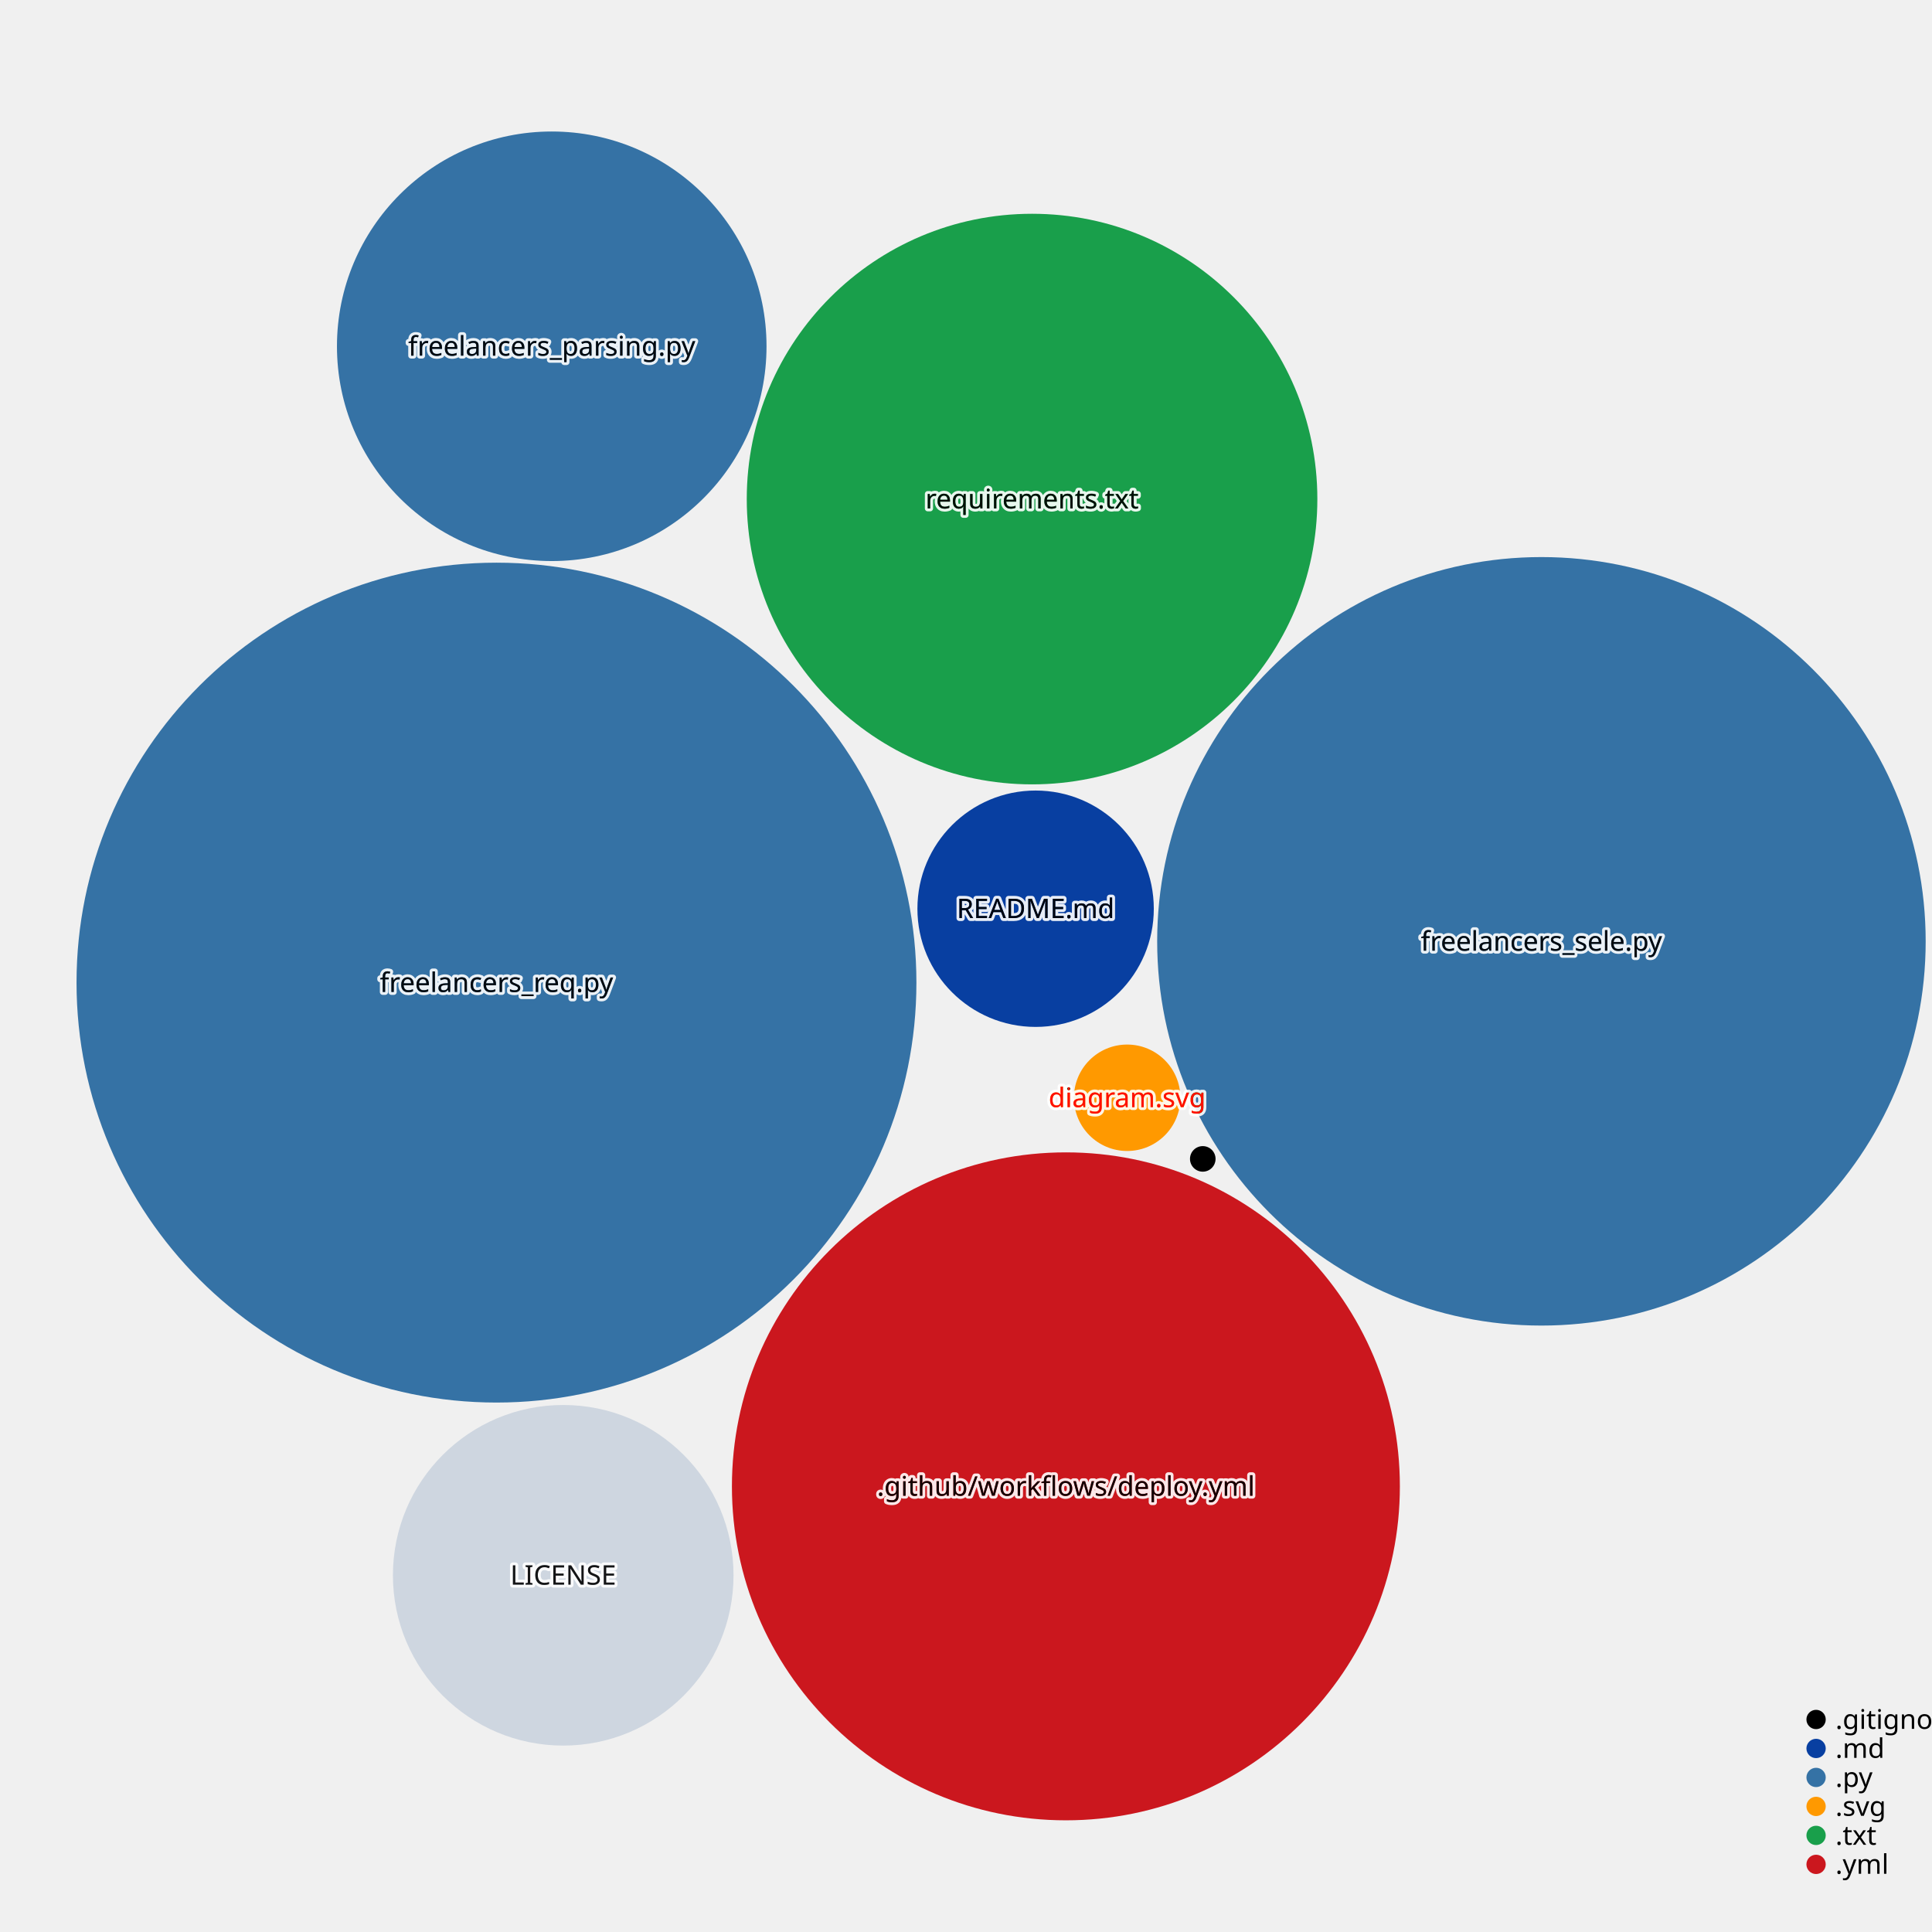
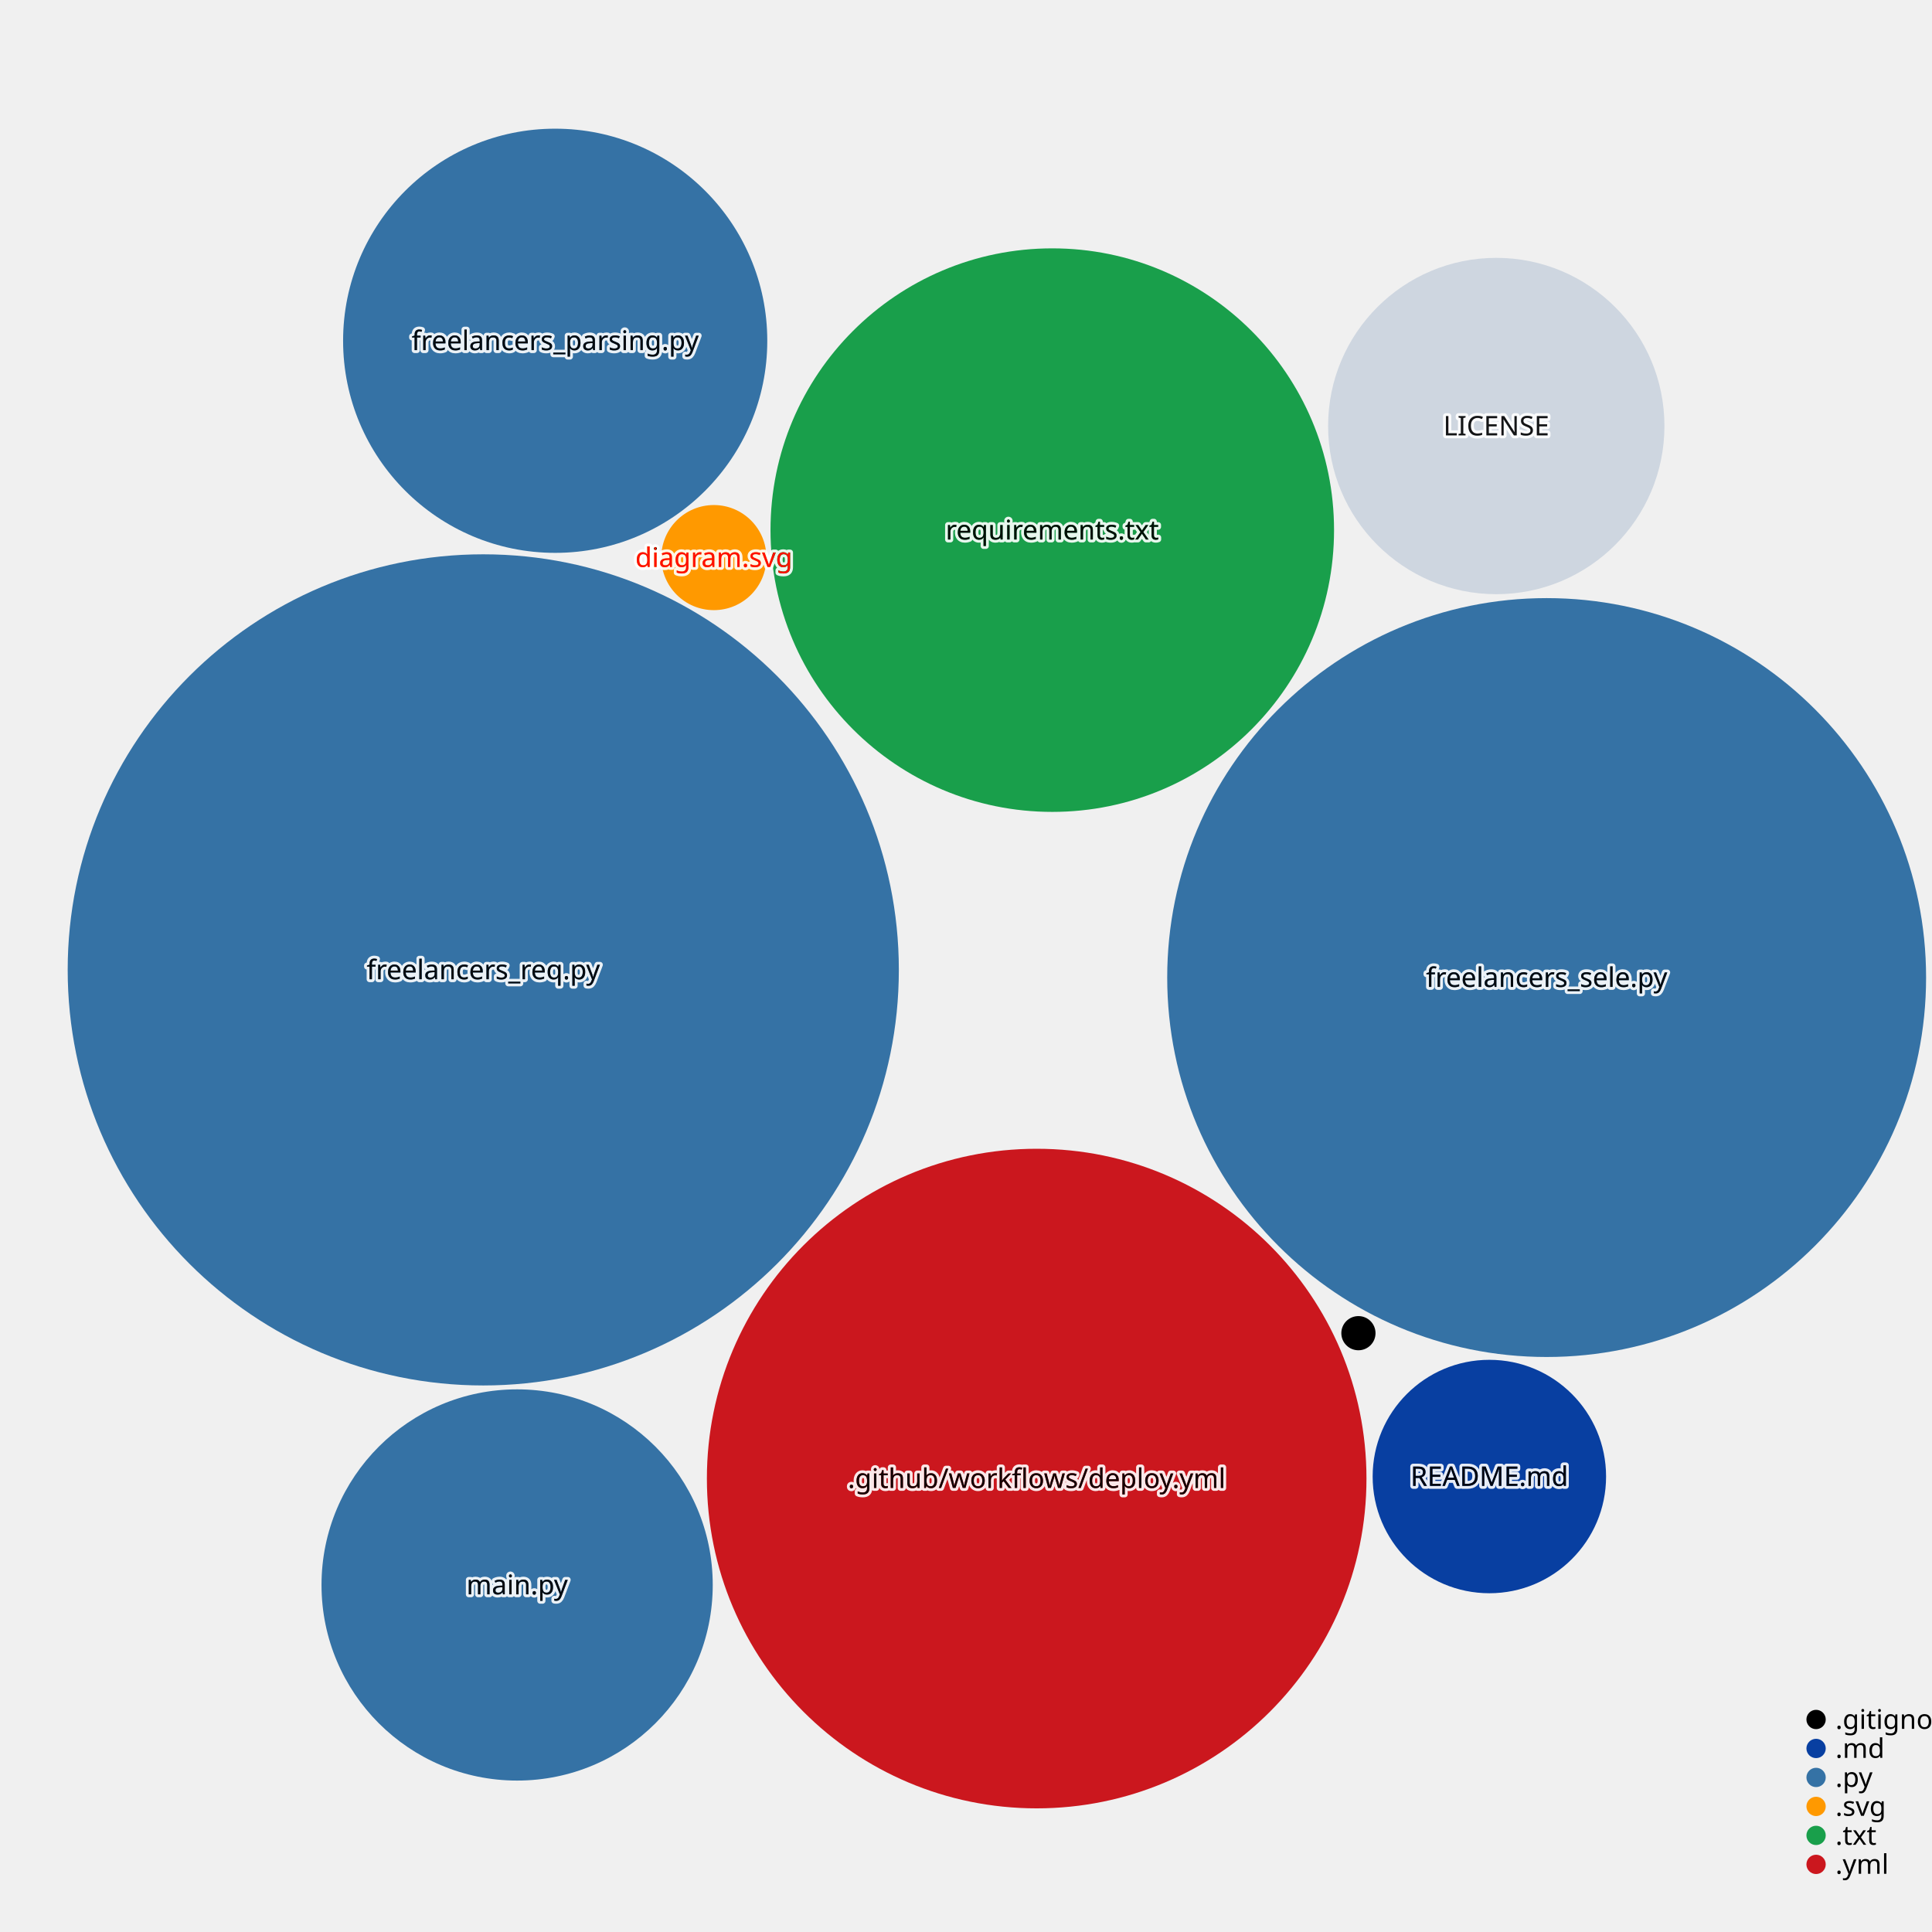
<svg xmlns="http://www.w3.org/2000/svg" width="1000" height="1000" style="background:white;font-family:sans-serif;overflow:visible">
  <defs>
    <filter id="glow" x="-50%" y="-50%" width="200%" height="200%">
      <feGaussianBlur stdDeviation="4" result="coloredBlur" />
      <feMerge>
        <feMergeNode in="coloredBlur" />
        <feMergeNode in="SourceGraphic" />
      </feMerge>
    </filter>
  </defs>
-   <g style="fill:#3572A5;transition:transform 0s ease-out, fill 0.1s ease-out" transform="translate(256.9739, 508.5978)">
-     <circle style="transition:all 0.5s ease-out" r="217.36" stroke-width="0" stroke="#374151" />
+   <g style="fill:#3572A5;transition:transform 0s ease-out, fill 0.1s ease-out" transform="translate(250.1376, 502.0106)">
+     <circle style="transition:all 0.5s ease-out" r="215.102" stroke-width="0" stroke="#374151" />
  </g>
-   <g style="fill:#3572A5;transition:transform 0s ease-out, fill 0.1s ease-out" transform="translate(797.8396, 487.2271)">
-     <circle style="transition:all 0.5s ease-out" r="198.887" stroke-width="0" stroke="#374151" />
+   <g style="fill:#3572A5;transition:transform 0s ease-out, fill 0.1s ease-out" transform="translate(800.5439, 505.9801)">
+     <circle style="transition:all 0.5s ease-out" r="196.397" stroke-width="0" stroke="#374151" />
  </g>
-   <g style="fill:#cb171e;transition:transform 0s ease-out, fill 0.1s ease-out" transform="translate(551.7064, 769.3294)">
-     <circle style="transition:all 0.5s ease-out" r="172.864" stroke-width="0" stroke="#374151" />
+   <g style="fill:#cb171e;transition:transform 0s ease-out, fill 0.1s ease-out" transform="translate(536.5842, 765.3016)">
+     <circle style="transition:all 0.5s ease-out" r="170.7" stroke-width="0" stroke="#374151" />
  </g>
-   <g style="fill:#199f4b;transition:transform 0s ease-out, fill 0.1s ease-out" transform="translate(534.1901, 258.3185)">
-     <circle style="transition:all 0.5s ease-out" r="147.669" stroke-width="0" stroke="#374151" />
+   <g style="fill:#199f4b;transition:transform 0s ease-out, fill 0.1s ease-out" transform="translate(544.6557, 274.3924)">
+     <circle style="transition:all 0.5s ease-out" r="145.844" stroke-width="0" stroke="#374151" />
  </g>
-   <g style="fill:#3572A5;transition:transform 0s ease-out, fill 0.1s ease-out" transform="translate(285.5807, 179.235)">
-     <circle style="transition:all 0.5s ease-out" r="111.169" stroke-width="0" stroke="#374151" />
+   <g style="fill:#3572A5;transition:transform 0s ease-out, fill 0.1s ease-out" transform="translate(287.3649, 176.3829)">
+     <circle style="transition:all 0.5s ease-out" r="109.777" stroke-width="0" stroke="#374151" />
  </g>
-   <g style="fill:#CED6E0;transition:transform 0s ease-out, fill 0.1s ease-out" transform="translate(291.5232, 815.3676)">
-     <circle style="transition:all 0.5s ease-out" r="88.146" stroke-width="0" stroke="#374151" />
+   <g style="fill:#3572A5;transition:transform 0s ease-out, fill 0.1s ease-out" transform="translate(267.6639, 820.3742)">
+     <circle style="transition:all 0.5s ease-out" r="101.248" stroke-width="0" stroke="#374151" />
  </g>
-   <g style="fill:#083fa1;transition:transform 0s ease-out, fill 0.1s ease-out" transform="translate(536.0297, 470.3557)">
-     <circle style="transition:all 0.5s ease-out" r="61.176" stroke-width="0" stroke="#374151" />
+   <g style="fill:#CED6E0;transition:transform 0s ease-out, fill 0.1s ease-out" transform="translate(774.4687, 220.5078)">
+     <circle style="transition:all 0.5s ease-out" r="87.042" stroke-width="0" stroke="#374151" />
  </g>
-   <g style="fill:#ff9900;transition:transform 0s ease-out, fill 0.1s ease-out" transform="translate(583.4143, 568.204)">
-     <circle style="transition:all 0.5s ease-out" r="27.545" stroke-width="0" stroke="#374151" />
+   <g style="fill:#083fa1;transition:transform 0s ease-out, fill 0.1s ease-out" transform="translate(770.8927, 764.2487)">
+     <circle style="transition:all 0.5s ease-out" r="60.411" stroke-width="0" stroke="#374151" />
  </g>
-   <g style="fill:#000000;transition:transform 0s ease-out, fill 0.1s ease-out" transform="translate(622.5554, 599.8406)">
-     <circle style="transition:all 0.5s ease-out" r="6.616" stroke-width="0" stroke="#374151" />
+   <g style="fill:#ff9900;transition:transform 0s ease-out, fill 0.1s ease-out" transform="translate(369.489, 288.6085)">
+     <circle style="transition:all 0.5s ease-out" r="27.2" stroke-width="0" stroke="#374151" />
  </g>
-   <g style="fill:#3572A5;transition:transform 0s ease-out" transform="translate(256.9739, 508.5978)">
+   <g style="fill:#000000;transition:transform 0s ease-out, fill 0.1s ease-out" transform="translate(703.1192, 690.053)">
+     <circle style="transition:all 0.5s ease-out" r="8.846" stroke-width="0" stroke="#374151" />
+   </g>
+   <g style="fill:#3572A5;transition:transform 0s ease-out" transform="translate(250.1376, 502.0106)">
    <text style="pointer-events:none;opacity:0.9;font-size:14px;font-weight:500;transition:all 0.5s ease-out" fill="#4B5563" text-anchor="middle" dominant-baseline="middle" stroke="white" stroke-width="3" stroke-linejoin="round">freelancers_req.py</text>
    <text style="pointer-events:none;opacity:1;font-size:14px;font-weight:500;transition:all 0.5s ease-out" text-anchor="middle" dominant-baseline="middle">freelancers_req.py</text>
    <text style="pointer-events:none;opacity:0.9;font-size:14px;font-weight:500;mix-blend-mode:color-burn;transition:all 0.5s ease-out" fill="#110101" text-anchor="middle" dominant-baseline="middle">freelancers_req.py</text>
  </g>
-   <g style="fill:#3572A5;transition:transform 0s ease-out" transform="translate(797.8396, 487.2271)">
+   <g style="fill:#3572A5;transition:transform 0s ease-out" transform="translate(800.5439, 505.9801)">
    <text style="pointer-events:none;opacity:0.9;font-size:14px;font-weight:500;transition:all 0.5s ease-out" fill="#4B5563" text-anchor="middle" dominant-baseline="middle" stroke="white" stroke-width="3" stroke-linejoin="round">freelancers_sele.py</text>
    <text style="pointer-events:none;opacity:1;font-size:14px;font-weight:500;transition:all 0.5s ease-out" text-anchor="middle" dominant-baseline="middle">freelancers_sele.py</text>
    <text style="pointer-events:none;opacity:0.9;font-size:14px;font-weight:500;mix-blend-mode:color-burn;transition:all 0.5s ease-out" fill="#110101" text-anchor="middle" dominant-baseline="middle">freelancers_sele.py</text>
  </g>
-   <g style="fill:#cb171e;transition:transform 0s ease-out" transform="translate(551.7064, 769.3294)">
+   <g style="fill:#cb171e;transition:transform 0s ease-out" transform="translate(536.5842, 765.3016)">
    <text style="pointer-events:none;opacity:0.9;font-size:14px;font-weight:500;transition:all 0.5s ease-out" fill="#4B5563" text-anchor="middle" dominant-baseline="middle" stroke="white" stroke-width="3" stroke-linejoin="round">.github/workflows/deploy.yml</text>
    <text style="pointer-events:none;opacity:1;font-size:14px;font-weight:500;transition:all 0.5s ease-out" text-anchor="middle" dominant-baseline="middle">.github/workflows/deploy.yml</text>
    <text style="pointer-events:none;opacity:0.9;font-size:14px;font-weight:500;mix-blend-mode:color-burn;transition:all 0.5s ease-out" fill="#110101" text-anchor="middle" dominant-baseline="middle">.github/workflows/deploy.yml</text>
  </g>
-   <g style="fill:#199f4b;transition:transform 0s ease-out" transform="translate(534.1901, 258.3185)">
+   <g style="fill:#199f4b;transition:transform 0s ease-out" transform="translate(544.6557, 274.3924)">
    <text style="pointer-events:none;opacity:0.9;font-size:14px;font-weight:500;transition:all 0.5s ease-out" fill="#4B5563" text-anchor="middle" dominant-baseline="middle" stroke="white" stroke-width="3" stroke-linejoin="round">requirements.txt</text>
    <text style="pointer-events:none;opacity:1;font-size:14px;font-weight:500;transition:all 0.5s ease-out" text-anchor="middle" dominant-baseline="middle">requirements.txt</text>
    <text style="pointer-events:none;opacity:0.9;font-size:14px;font-weight:500;mix-blend-mode:color-burn;transition:all 0.5s ease-out" fill="#110101" text-anchor="middle" dominant-baseline="middle">requirements.txt</text>
  </g>
-   <g style="fill:#3572A5;transition:transform 0s ease-out" transform="translate(285.5807, 179.235)">
+   <g style="fill:#3572A5;transition:transform 0s ease-out" transform="translate(287.3649, 176.3829)">
    <text style="pointer-events:none;opacity:0.9;font-size:14px;font-weight:500;transition:all 0.5s ease-out" fill="#4B5563" text-anchor="middle" dominant-baseline="middle" stroke="white" stroke-width="3" stroke-linejoin="round">freelancers_parsing.py</text>
    <text style="pointer-events:none;opacity:1;font-size:14px;font-weight:500;transition:all 0.5s ease-out" text-anchor="middle" dominant-baseline="middle">freelancers_parsing.py</text>
    <text style="pointer-events:none;opacity:0.9;font-size:14px;font-weight:500;mix-blend-mode:color-burn;transition:all 0.5s ease-out" fill="#110101" text-anchor="middle" dominant-baseline="middle">freelancers_parsing.py</text>
  </g>
-   <g style="fill:#CED6E0;transition:transform 0s ease-out" transform="translate(291.5232, 815.3676)">
+   <g style="fill:#3572A5;transition:transform 0s ease-out" transform="translate(267.6639, 820.3742)">
+     <text style="pointer-events:none;opacity:0.9;font-size:14px;font-weight:500;transition:all 0.5s ease-out" fill="#4B5563" text-anchor="middle" dominant-baseline="middle" stroke="white" stroke-width="3" stroke-linejoin="round">main.py</text>
+     <text style="pointer-events:none;opacity:1;font-size:14px;font-weight:500;transition:all 0.5s ease-out" text-anchor="middle" dominant-baseline="middle">main.py</text>
+     <text style="pointer-events:none;opacity:0.9;font-size:14px;font-weight:500;mix-blend-mode:color-burn;transition:all 0.5s ease-out" fill="#110101" text-anchor="middle" dominant-baseline="middle">main.py</text>
+   </g>
+   <g style="fill:#CED6E0;transition:transform 0s ease-out" transform="translate(774.4687, 220.5078)">
    <text style="pointer-events:none;opacity:0.9;font-size:14px;font-weight:500;transition:all 0.5s ease-out" fill="#4B5563" text-anchor="middle" dominant-baseline="middle" stroke="white" stroke-width="3" stroke-linejoin="round">LICENSE</text>
    <text style="pointer-events:none;opacity:1;font-size:14px;font-weight:500;transition:all 0.5s ease-out" text-anchor="middle" dominant-baseline="middle">LICENSE</text>
    <text style="pointer-events:none;opacity:0.9;font-size:14px;font-weight:500;mix-blend-mode:color-burn;transition:all 0.5s ease-out" fill="#110101" text-anchor="middle" dominant-baseline="middle">LICENSE</text>
  </g>
-   <g style="fill:#083fa1;transition:transform 0s ease-out" transform="translate(536.0297, 470.3557)">
+   <g style="fill:#083fa1;transition:transform 0s ease-out" transform="translate(770.8927, 764.2487)">
    <text style="pointer-events:none;opacity:0.9;font-size:14px;font-weight:500;transition:all 0.5s ease-out" fill="#4B5563" text-anchor="middle" dominant-baseline="middle" stroke="white" stroke-width="3" stroke-linejoin="round">README.md</text>
    <text style="pointer-events:none;opacity:1;font-size:14px;font-weight:500;transition:all 0.5s ease-out" text-anchor="middle" dominant-baseline="middle">README.md</text>
    <text style="pointer-events:none;opacity:0.9;font-size:14px;font-weight:500;mix-blend-mode:color-burn;transition:all 0.5s ease-out" fill="#110101" text-anchor="middle" dominant-baseline="middle">README.md</text>
  </g>
-   <g style="fill:#ff9900;transition:transform 0s ease-out" transform="translate(583.4143, 568.204)">
+   <g style="fill:#ff9900;transition:transform 0s ease-out" transform="translate(369.489, 288.6085)">
    <text style="pointer-events:none;opacity:0.9;font-size:14px;font-weight:500;transition:all 0.5s ease-out" fill="#4B5563" text-anchor="middle" dominant-baseline="middle" stroke="white" stroke-width="3" stroke-linejoin="round">diagram.svg</text>
    <text style="pointer-events:none;opacity:1;font-size:14px;font-weight:500;transition:all 0.5s ease-out" text-anchor="middle" dominant-baseline="middle">diagram.svg</text>
    <text style="pointer-events:none;opacity:0.9;font-size:14px;font-weight:500;mix-blend-mode:color-burn;transition:all 0.5s ease-out" fill="#110101" text-anchor="middle" dominant-baseline="middle">diagram.svg</text>
  </g>
  <g transform="translate(940, 890)">
    <g transform="translate(0, 0)">
      <circle r="5" fill="#000000" />
      <text x="10" style="font-size:14px;font-weight:300" dominant-baseline="middle">.gitignore</text>
    </g>
    <g transform="translate(0, 15)">
      <circle r="5" fill="#083fa1" />
      <text x="10" style="font-size:14px;font-weight:300" dominant-baseline="middle">.md</text>
    </g>
    <g transform="translate(0, 30)">
      <circle r="5" fill="#3572A5" />
      <text x="10" style="font-size:14px;font-weight:300" dominant-baseline="middle">.py</text>
    </g>
    <g transform="translate(0, 45)">
      <circle r="5" fill="#ff9900" />
      <text x="10" style="font-size:14px;font-weight:300" dominant-baseline="middle">.svg</text>
    </g>
    <g transform="translate(0, 60)">
      <circle r="5" fill="#199f4b" />
      <text x="10" style="font-size:14px;font-weight:300" dominant-baseline="middle">.txt</text>
    </g>
    <g transform="translate(0, 75)">
      <circle r="5" fill="#cb171e" />
      <text x="10" style="font-size:14px;font-weight:300" dominant-baseline="middle">.yml</text>
    </g>
    <g fill="#9CA3AF" style="font-weight:300;font-style:italic;font-size:12px">each dot sized by file size</g>
  </g>
</svg>
